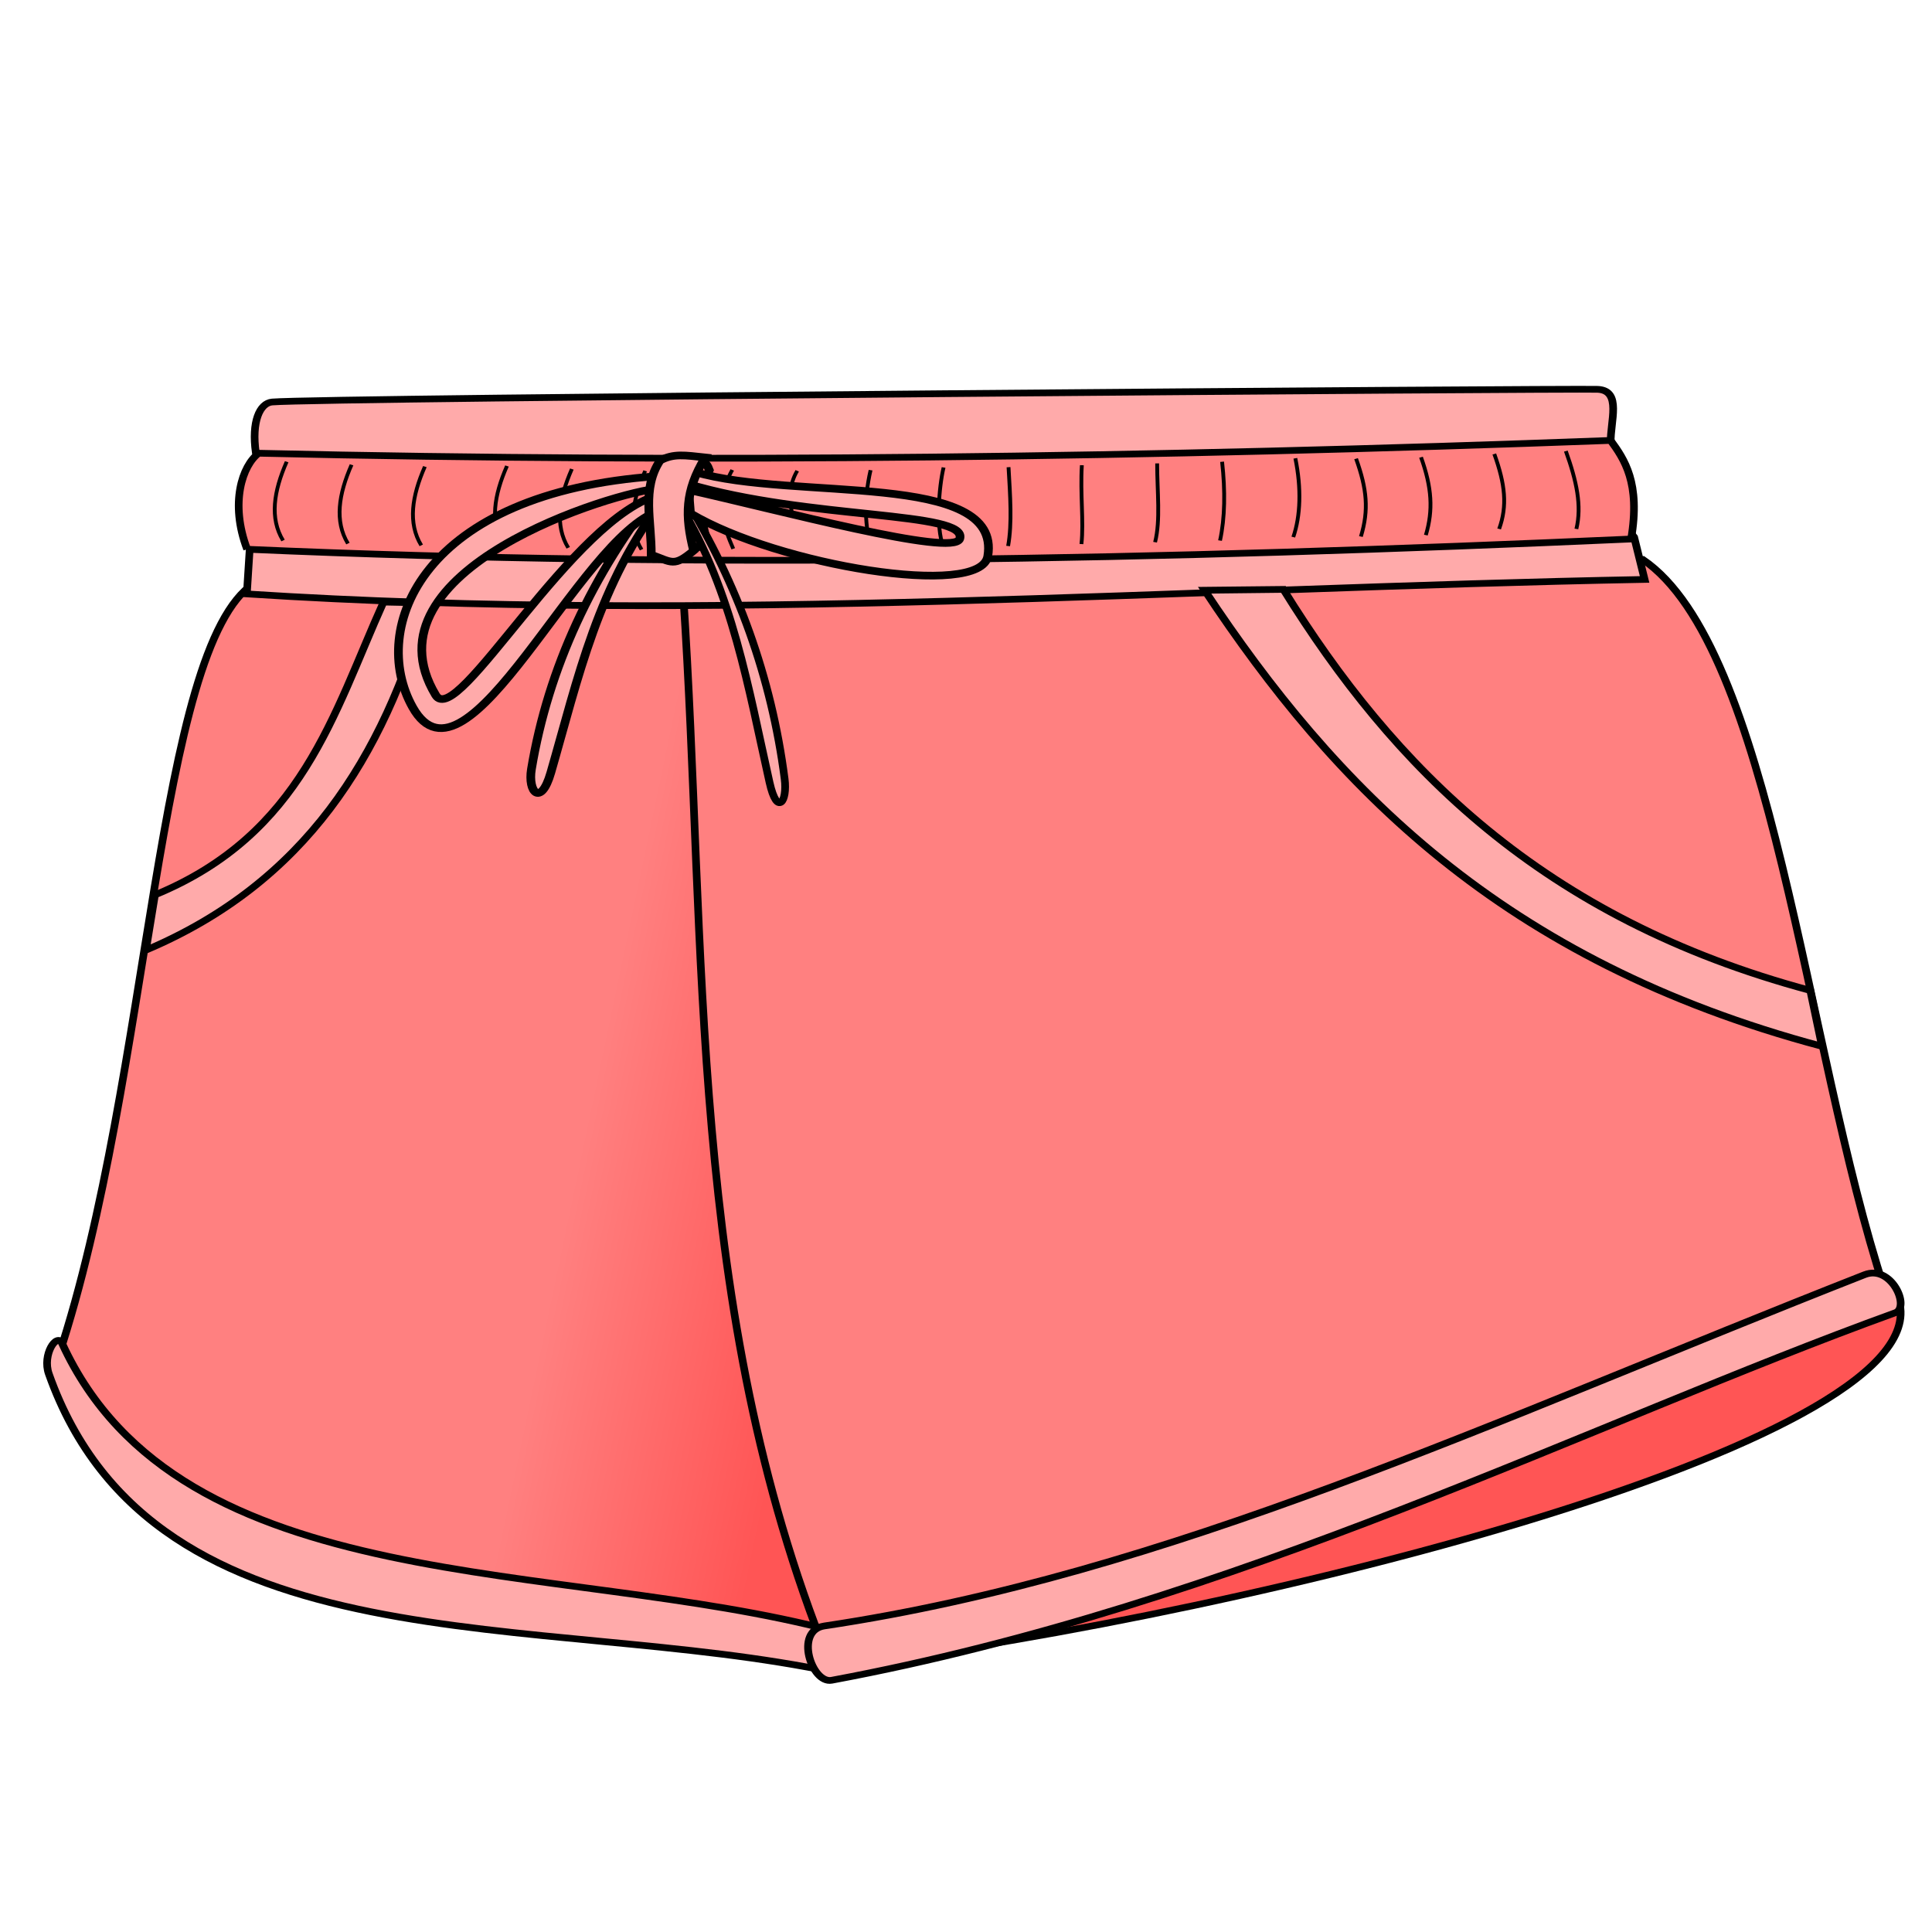
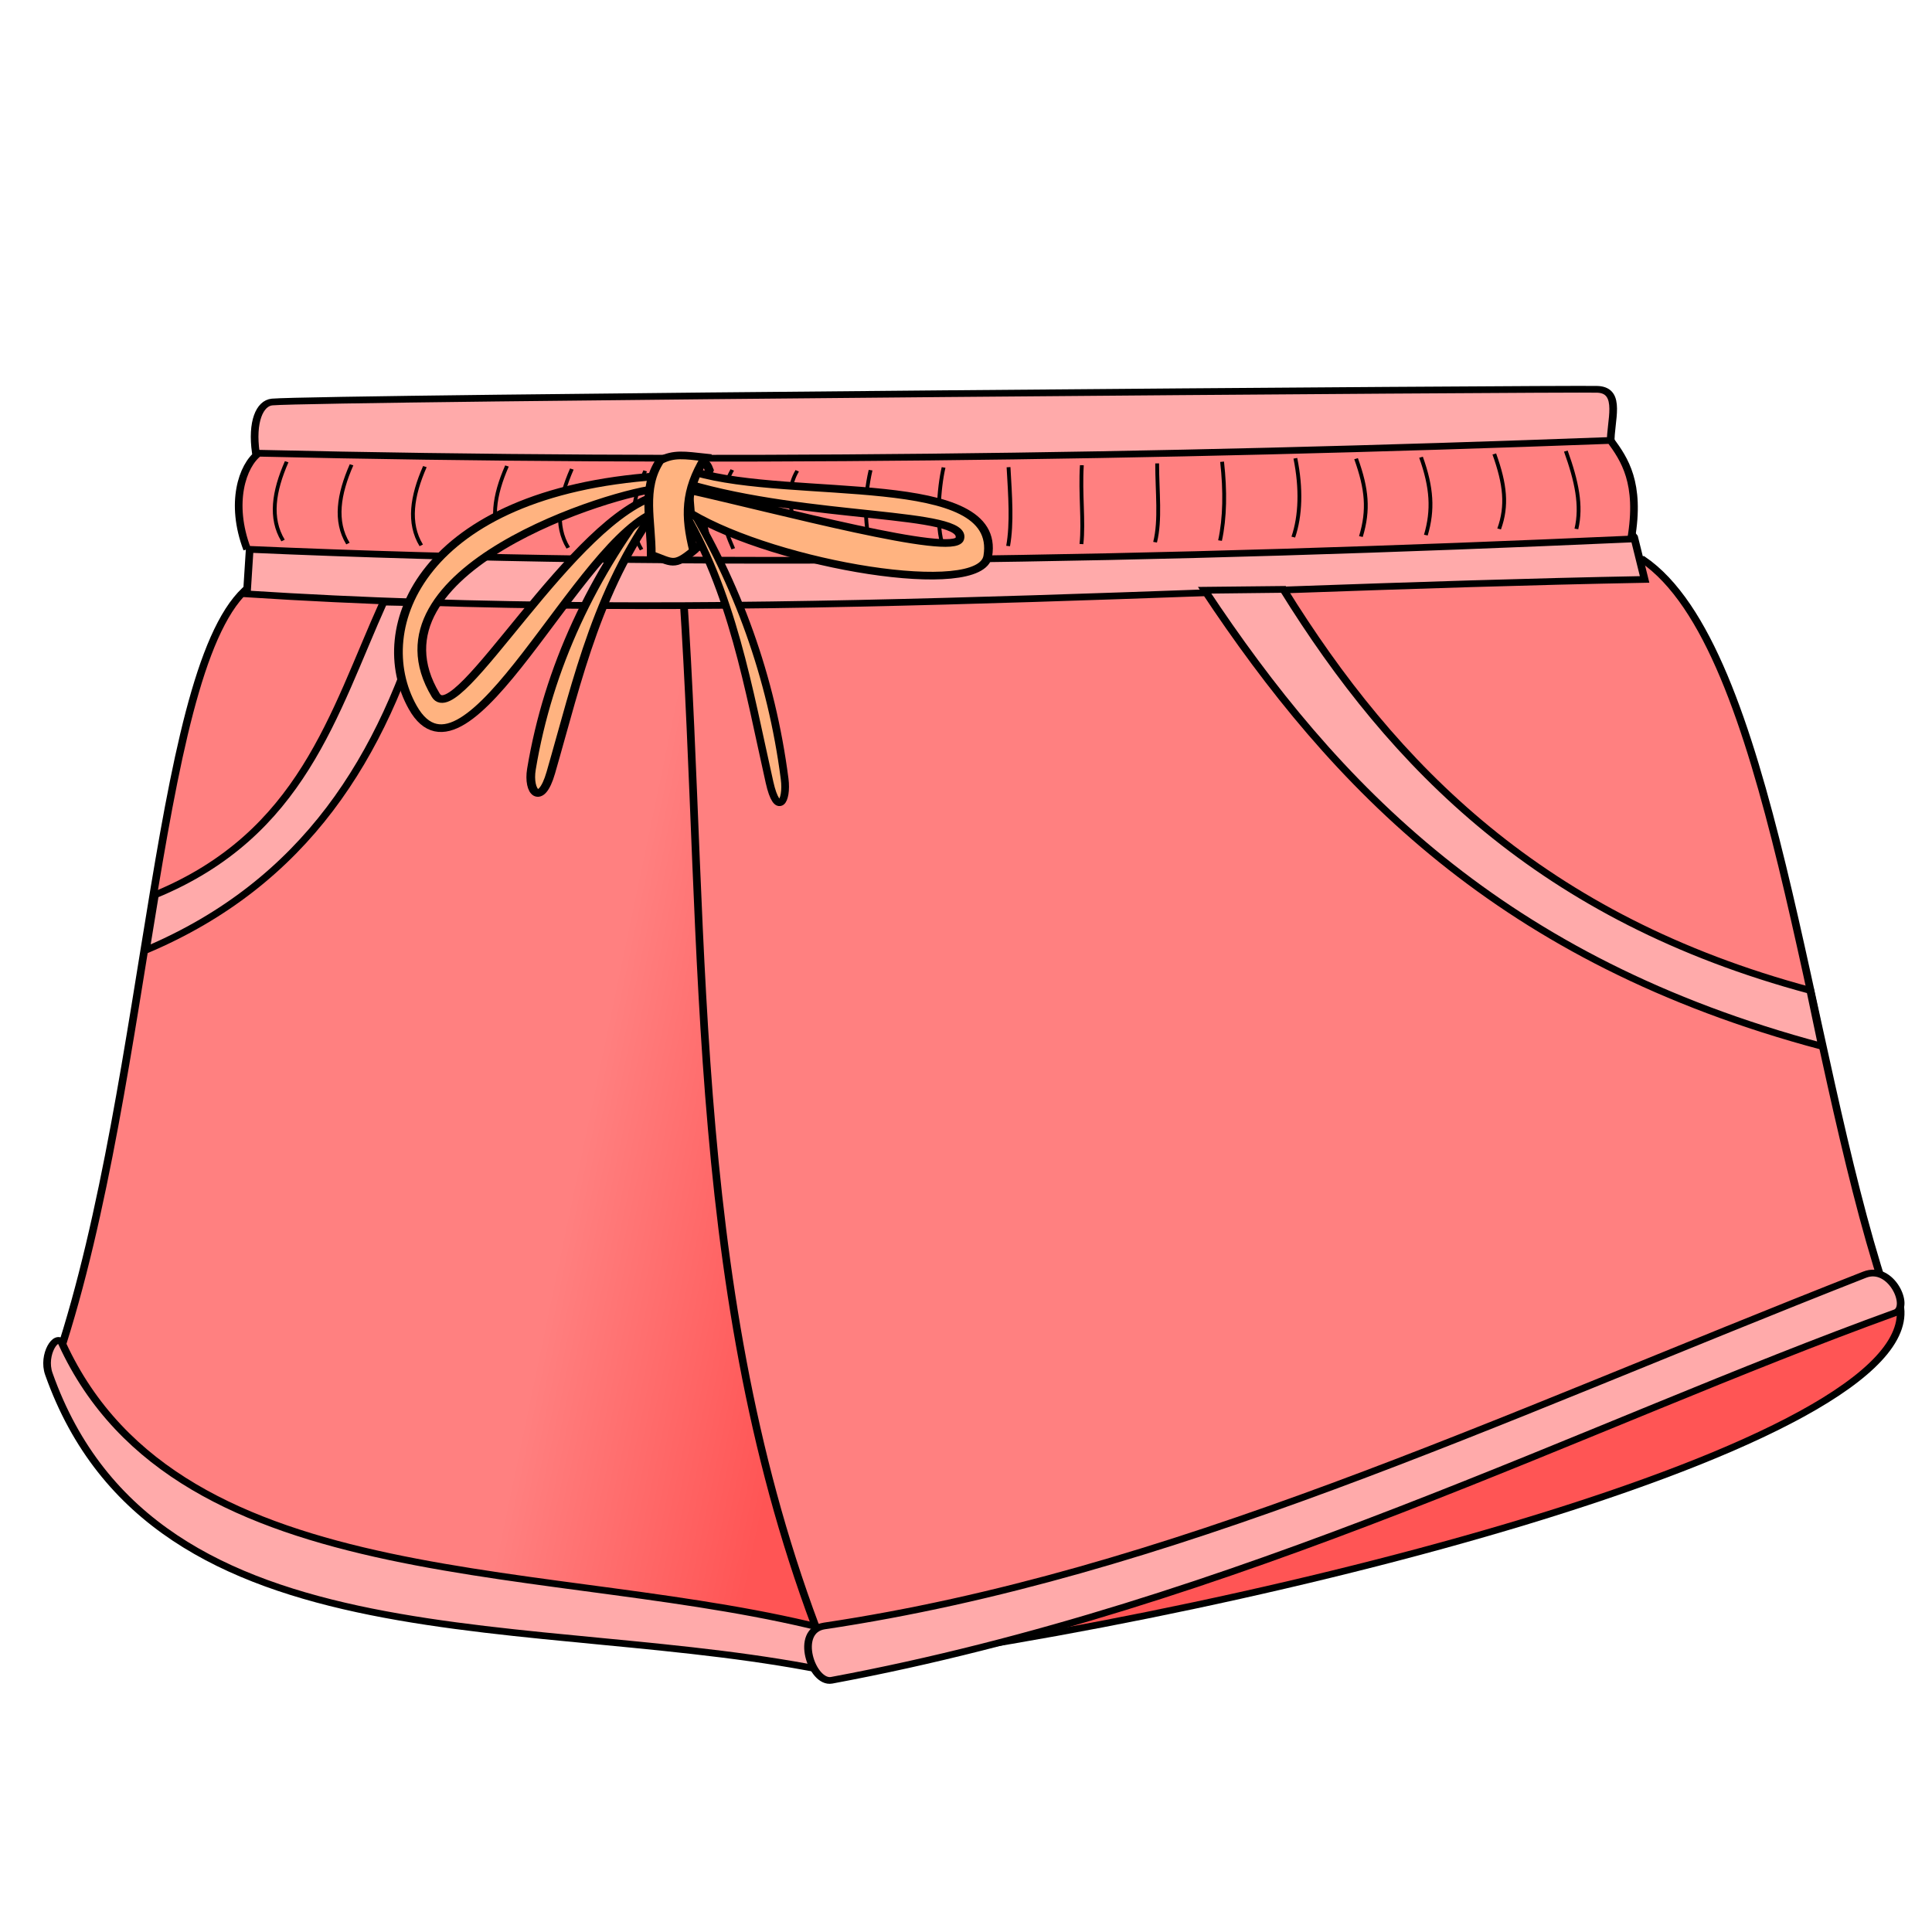
- <svg xmlns="http://www.w3.org/2000/svg" xmlns:xlink="http://www.w3.org/1999/xlink" viewBox="0 0 256 256" id="svg4206" version="1.1">
+ <svg xmlns="http://www.w3.org/2000/svg" xmlns:xlink="http://www.w3.org/1999/xlink" version="1.1" id="svg4206" viewBox="0 0 256 256">
  <style id="style3">
    svg { cursor: default; }
  </style>
  <defs id="defs4208">
    <linearGradient id="innoGrad1">
-       <stop style="stop-color:#ff5555;stop-opacity:1" offset="0" id="stop4341" />
-       <stop style="stop-color:#ff8080;stop-opacity:1" offset="1" id="stop4343" />
+       <stop id="stop4341" offset="0" style="stop-color:#ff5555;stop-opacity:1" />
+       <stop id="stop4343" offset="1" style="stop-color:#ff8080;stop-opacity:1" />
    </linearGradient>
-     <linearGradient xlink:href="#innoGrad1" id="linearGradient4345" x1="459.147" y1="261.236" x2="431.473" y2="251.737" gradientUnits="userSpaceOnUse" gradientTransform="matrix(0.95,0,0,0.95,-342.0533,-39.66323)" />
+     <linearGradient gradientTransform="matrix(0.95,0,0,0.95,-342.0533,-39.66323)" gradientUnits="userSpaceOnUse" y2="251.737" x2="431.473" y1="261.236" x1="459.147" id="linearGradient4345" xlink:href="#innoGrad1" />
  </defs>
  <g id="layer4">
-     <g id="g4333" transform="matrix(1.206652,-0.1804136,0.1800082,1.057319,-50.52173,-0.5078504)">
-       <path style="fill:url(#linearGradient4345);fill-opacity:1;fill-rule:evenodd;stroke:#000000;stroke-width:0.831px;stroke-linecap:butt;stroke-linejoin:miter;stroke-opacity:1" d="M 57.338,83.333 C 45.649,89.471 37.4,141.519 22.303,174.244 c 5.536,30.932 41.515,40.091 76.667,49.841 L 105.515,92.916 Z" id="path4290" />
-       <path style="fill:#ff8080;fill-rule:evenodd;stroke:#000000;stroke-width:0.831px;stroke-linecap:butt;stroke-linejoin:miter;stroke-opacity:1" d="M 103.092,92.502 206.48,105.832 c 12.233,13.151 8.473,62.201 12.581,93.59 -38.729,13.125 -79.359,20.24 -119.868,25.835 -8.694,-45.289 -0.054,-88.779 3.898,-132.755 z" id="path4292" />
-       <path style="fill:#ffaaaa;fill-rule:evenodd;stroke:#000000;stroke-width:0.831px;stroke-linecap:butt;stroke-linejoin:miter;stroke-opacity:1" d="m 56.365,84.529 1.11,-5.362 c 3.769,-3.145 4.539,-5.785 2.427,-11.729 0.091,-3.864 1.316,-5.998 2.677,-5.9 5.378,0.388 139.549,22.092 142.157,22.668 2.639,0.583 0.749,4.199 0.442,6.755 -3.395,4.741 -0.486,9.197 0.783,11.983 l 0.35,5.355 C 156.258,100.848 105.711,96.714 56.365,84.529 Z" id="path4294" />
-       <path style="fill:#ff8080;fill-rule:evenodd;stroke:#000000;stroke-width:0.831px;stroke-linecap:butt;stroke-linejoin:miter;stroke-opacity:1" d="m 57.211,79.076 c 48.407,10.775 98.15,18.058 148.392,24.037 2.06,-6.713 0.716,-9.881 -0.396,-12.422 -49.253,-6.269 -97.716,-13.784 -145.011,-23.139 -1.968,1.196 -4.023,5.561 -2.984,11.524 z" id="path4347" />
-       <path style="fill:#ffaaaa;fill-rule:evenodd;stroke:#000000;stroke-width:0.831px;stroke-linecap:butt;stroke-linejoin:miter;stroke-opacity:1" d="m 22.922,172.761 c -0.351,-1.484 -2.364,0.97 -1.979,3.481 5.886,38.45 48.277,37.788 78.858,50.907 l 0.565,-5.122 C 72.078,208.045 30.886,206.399 22.922,172.761 Z" id="path4296" />
-       <path style="fill:#ff5555;fill-rule:evenodd;stroke:#000000;stroke-width:0.831px;stroke-linecap:butt;stroke-linejoin:miter;stroke-opacity:1" d="m 220.35,200.776 c 2.795,17.968 -73.339,26.907 -119.738,25.631 z" id="path4300" />
-       <path style="fill:#ffaaaa;fill-rule:evenodd;stroke:#000000;stroke-width:0.831px;stroke-linecap:butt;stroke-linejoin:miter;stroke-opacity:1" d="m 99.4,221.208 c -3.361,-3.2e-4 -2.404,6.86 -0.215,6.771 44.658,-1.817 85.765,-17.527 120.61,-25.482 1.709,-0.39 0.462,-6.007 -2.603,-5.209 -42.906,11.167 -79.921,23.924 -117.793,23.92 z" id="path4298" />
-       <path style="fill:#ffaaaa;fill-rule:evenodd;stroke:#000000;stroke-width:0.831px;stroke-linecap:butt;stroke-linejoin:miter;stroke-opacity:1" d="M 75.491,88.927 C 67.994,106.951 57.353,120.9 39.061,126.22 l 1.976,-6.583 c 16.891,-4.728 22.401,-18.892 29.818,-31.614 z" id="path4306" />
-       <path style="fill:#ffaaaa;fill-rule:evenodd;stroke:#000000;stroke-width:0.831px;stroke-linecap:butt;stroke-linejoin:miter;stroke-opacity:1" d="m 158.998,101.588 c 0.388,0.066 8.451,1.329 8.451,1.329 8.546,23.694 21.684,44.953 49.11,58.639 l 0.241,7.047 C 183.986,152.286 169.32,127.851 158.998,101.588 Z" id="path4308" />
-       <path style="fill:#ff8080;fill-rule:evenodd;stroke:#000000;stroke-width:0.945px;stroke-linecap:butt;stroke-linejoin:miter;stroke-opacity:1" d="m 102.82,86.215 c 1.229,-0.039 1.946,2.469 3.715,-0.255 -0.121,-2.494 -0.302,-4.97 1.612,-8.11 -0.386,-2.436 -1.954,-0.452 -2.96,-0.569 z" id="path4320" />
-       <path style="fill:none;fill-rule:evenodd;stroke:#000000;stroke-width:0.415;stroke-linecap:butt;stroke-linejoin:miter;stroke-miterlimit:4;stroke-dasharray:none;stroke-opacity:1" d="m 63.04,69.104 c -1.924,3.363 -2.868,6.595 -1.824,9.559" id="path4349" />
-       <path style="fill:none;fill-rule:evenodd;stroke:#000000;stroke-width:0.415;stroke-linecap:butt;stroke-linejoin:miter;stroke-miterlimit:4;stroke-dasharray:none;stroke-opacity:1" d="m 69.933,70.662 c -1.924,3.363 -2.868,6.595 -1.824,9.559" id="path4349-1" />
-       <path style="fill:none;fill-rule:evenodd;stroke:#000000;stroke-width:0.415;stroke-linecap:butt;stroke-linejoin:miter;stroke-miterlimit:4;stroke-dasharray:none;stroke-opacity:1" d="m 77.752,72.223 c -1.924,3.363 -2.868,6.595 -1.824,9.559" id="path4349-15" />
-       <path style="fill:none;fill-rule:evenodd;stroke:#000000;stroke-width:0.415;stroke-linecap:butt;stroke-linejoin:miter;stroke-miterlimit:4;stroke-dasharray:none;stroke-opacity:1" d="m 86.553,73.647 c -1.924,3.363 -2.868,6.595 -1.824,9.559" id="path4349-4" />
-       <path style="fill:none;fill-rule:evenodd;stroke:#000000;stroke-width:0.415;stroke-linecap:butt;stroke-linejoin:miter;stroke-miterlimit:4;stroke-dasharray:none;stroke-opacity:1" d="m 93.446,75.205 c -1.924,3.363 -2.868,6.595 -1.824,9.559" id="path4349-1-3" />
-       <path style="fill:none;fill-rule:evenodd;stroke:#000000;stroke-width:0.415;stroke-linecap:butt;stroke-linejoin:miter;stroke-miterlimit:4;stroke-dasharray:none;stroke-opacity:1" d="m 101.265,76.767 c -1.924,3.363 -2.868,6.595 -1.824,9.559" id="path4349-15-4" />
-       <path style="fill:none;fill-rule:evenodd;stroke:#000000;stroke-width:0.415;stroke-linecap:butt;stroke-linejoin:miter;stroke-miterlimit:4;stroke-dasharray:none;stroke-opacity:1" d="m 110.609,78.247 c -2.484,3.498 -1.931,6.962 -1.333,9.653" id="path4349-0" />
-       <path style="fill:none;fill-rule:evenodd;stroke:#000000;stroke-width:0.415;stroke-linecap:butt;stroke-linejoin:miter;stroke-miterlimit:4;stroke-dasharray:none;stroke-opacity:1" d="m 117.549,79.54 c -2.267,3.088 -0.86,6.874 -1.333,9.653" id="path4349-1-9" />
-       <path style="fill:none;fill-rule:evenodd;stroke:#000000;stroke-width:0.415;stroke-linecap:butt;stroke-linejoin:miter;stroke-miterlimit:4;stroke-dasharray:none;stroke-opacity:1" d="m 125.415,80.801 c -1.301,3.569 -1.654,6.935 -1.333,9.653" id="path4349-15-43" />
-       <path style="fill:none;fill-rule:evenodd;stroke:#000000;stroke-width:0.415;stroke-linecap:butt;stroke-linejoin:miter;stroke-miterlimit:4;stroke-dasharray:none;stroke-opacity:1" d="m 133.282,81.806 c -0.872,2.354 -1.914,7.154 -1.483,9.628" id="path4349-3" />
-       <path style="fill:none;fill-rule:evenodd;stroke:#000000;stroke-width:0.415;stroke-linecap:butt;stroke-linejoin:miter;stroke-miterlimit:4;stroke-dasharray:none;stroke-opacity:1" d="m 140.243,82.958 c -0.349,3.557 -0.627,6.913 -1.483,9.628" id="path4349-1-5" />
-       <path style="fill:none;fill-rule:evenodd;stroke:#000000;stroke-width:0.415;stroke-linecap:butt;stroke-linejoin:miter;stroke-miterlimit:4;stroke-dasharray:none;stroke-opacity:1" d="m 148.131,84.059 c -0.717,3.482 -0.803,6.895 -1.483,9.628" id="path4349-15-6" />
-       <path style="fill:none;fill-rule:evenodd;stroke:#000000;stroke-width:0.415;stroke-linecap:butt;stroke-linejoin:miter;stroke-miterlimit:4;stroke-dasharray:none;stroke-opacity:1" d="m 156.227,85.212 c -0.525,3.541 -0.655,6.959 -1.658,9.594" id="path4349-5" />
-       <path style="fill:none;fill-rule:evenodd;stroke:#000000;stroke-width:0.415;stroke-linecap:butt;stroke-linejoin:miter;stroke-miterlimit:4;stroke-dasharray:none;stroke-opacity:1" d="m 163.211,86.198 c -0.185,3.632 -0.716,6.916 -1.658,9.594" id="path4349-1-94" />
-       <path style="fill:none;fill-rule:evenodd;stroke:#000000;stroke-width:0.415;stroke-linecap:butt;stroke-linejoin:miter;stroke-miterlimit:4;stroke-dasharray:none;stroke-opacity:1" d="m 171.12,87.112 c 0.106,3.817 -0.498,7.136 -1.658,9.594" id="path4349-15-9" />
-       <path style="fill:none;fill-rule:evenodd;stroke:#000000;stroke-width:0.415;stroke-linecap:butt;stroke-linejoin:miter;stroke-miterlimit:4;stroke-dasharray:none;stroke-opacity:1" d="m 177.615,88.27 c 0.613,3.899 0.444,6.497 -0.902,9.605" id="path4349-9" />
-       <path style="fill:none;fill-rule:evenodd;stroke:#000000;stroke-width:0.415;stroke-linecap:butt;stroke-linejoin:miter;stroke-miterlimit:4;stroke-dasharray:none;stroke-opacity:1" d="m 184.596,89.28 c 0.613,3.899 0.349,6.678 -0.902,9.605" id="path4349-1-6" />
-       <path style="fill:none;fill-rule:evenodd;stroke:#000000;stroke-width:0.415;stroke-linecap:butt;stroke-linejoin:miter;stroke-miterlimit:4;stroke-dasharray:none;stroke-opacity:1" d="m 192.503,90.219 c 0.613,3.899 0.468,6.579 -0.85,9.255" id="path4349-15-2" />
-       <path style="fill:none;fill-rule:evenodd;stroke:#000000;stroke-width:0.415;stroke-linecap:butt;stroke-linejoin:miter;stroke-miterlimit:4;stroke-dasharray:none;stroke-opacity:1" d="m 200.216,91.175 c 0.613,3.899 0.722,6.981 -0.29,9.709" id="path4349-15-2-4" />
-       <path style="fill:#ffaaaa;fill-rule:evenodd;stroke:#000000;stroke-width:0.945px;stroke-linecap:butt;stroke-linejoin:miter;stroke-opacity:1" d="m 102.408,79.348 c -8.686,9.082 -15.102,19.709 -18.761,31.799 -0.826,2.729 0.314,4.809 2.008,0.787 4.622,-10.977 8.524,-22.303 17.23,-31.552 z" id="path4322" />
-       <path style="fill:#ffaaaa;fill-rule:evenodd;stroke:#000000;stroke-width:0.945px;stroke-linecap:butt;stroke-linejoin:miter;stroke-opacity:1" d="M 102.49,77.647 C 76.943,75.309 68.742,90.945 72.058,101.42 76.094,114.168 92.985,83.612 102.029,81.888 l 0.464,-1.954 C 92.744,80.904 76.375,105.044 74.745,100.354 68.934,83.631 97.7,78.705 102.548,79.181 Z" id="path4316" />
-       <path style="fill:#ffaaaa;fill-rule:evenodd;stroke:#000000;stroke-width:0.836px;stroke-linecap:butt;stroke-linejoin:miter;stroke-opacity:1" d="m 105.046,80.876 c 4.026,11.292 5.984,23.392 5.537,36.078 -0.101,2.864 -1.478,4.521 -1.68,0.16 -0.549,-11.904 -0.479,-23.929 -4.477,-35.387 z" id="path4322-6" />
-       <path style="fill:#ffaaaa;fill-rule:evenodd;stroke:#000000;stroke-width:0.945px;stroke-linecap:butt;stroke-linejoin:miter;stroke-opacity:1" d="m 105.569,79.888 -0.228,2.908 c 8.398,7.933 29.512,15.762 31.061,10.647 3.094,-10.22 -19.79,-10.271 -29.801,-15.612 l -1.093,1.268 c 12.381,6.659 29.631,8.471 28.204,11.722 -0.945,2.152 -18.861,-6.828 -28.143,-10.933 z" id="path4318" />
-       <path style="fill:#ffaaaa;fill-rule:evenodd;stroke:#000000;stroke-width:0.945px;stroke-linecap:butt;stroke-linejoin:miter;stroke-opacity:1" d="m 103.056,75.774 c -2.527,3.102 -2.025,7.268 -2.671,11.359 2.118,1.32 2.204,1.913 4.612,0.279 -0.293,-4.411 0.157,-7.468 2.933,-11.188 -2.152,-0.641 -3.292,-1.084 -4.873,-0.45 z" id="path4314" />
+     <g transform="matrix(1.206652,-0.1804136,0.1800082,1.057319,-50.52173,-0.5078504)" id="g4333">
+       <path id="path4290" d="M 57.338,83.333 C 45.649,89.471 37.4,141.519 22.303,174.244 c 5.536,30.932 41.515,40.091 76.667,49.841 L 105.515,92.916 Z" style="fill:url(#linearGradient4345);fill-opacity:1;fill-rule:evenodd;stroke:#000000;stroke-width:0.831px;stroke-linecap:butt;stroke-linejoin:miter;stroke-opacity:1" />
+       <path id="path4292" d="M 103.092,92.502 206.48,105.832 c 12.233,13.151 8.473,62.201 12.581,93.59 -38.729,13.125 -79.359,20.24 -119.868,25.835 -8.694,-45.289 -0.054,-88.779 3.898,-132.755 z" style="fill:#ff8080;fill-rule:evenodd;stroke:#000000;stroke-width:0.831px;stroke-linecap:butt;stroke-linejoin:miter;stroke-opacity:1" />
+       <path id="path4294" d="m 56.365,84.529 1.11,-5.362 c 3.769,-3.145 4.539,-5.785 2.427,-11.729 0.091,-3.864 1.316,-5.998 2.677,-5.9 5.378,0.388 139.549,22.092 142.157,22.668 2.639,0.583 0.749,4.199 0.442,6.755 -3.395,4.741 -0.486,9.197 0.783,11.983 l 0.35,5.355 C 156.258,100.848 105.711,96.714 56.365,84.529 Z" style="fill:#ffaaaa;fill-rule:evenodd;stroke:#000000;stroke-width:0.831px;stroke-linecap:butt;stroke-linejoin:miter;stroke-opacity:1" />
+       <path id="path4347" d="m 57.211,79.076 c 48.407,10.775 98.15,18.058 148.392,24.037 2.06,-6.713 0.716,-9.881 -0.396,-12.422 -49.253,-6.269 -97.716,-13.784 -145.011,-23.139 -1.968,1.196 -4.023,5.561 -2.984,11.524 z" style="fill:#ff8080;fill-rule:evenodd;stroke:#000000;stroke-width:0.831px;stroke-linecap:butt;stroke-linejoin:miter;stroke-opacity:1" />
+       <path id="path4296" d="m 22.922,172.761 c -0.351,-1.484 -2.364,0.97 -1.979,3.481 5.886,38.45 48.277,37.788 78.858,50.907 l 0.565,-5.122 C 72.078,208.045 30.886,206.399 22.922,172.761 Z" style="fill:#ffaaaa;fill-rule:evenodd;stroke:#000000;stroke-width:0.831px;stroke-linecap:butt;stroke-linejoin:miter;stroke-opacity:1" />
+       <path id="path4300" d="m 220.35,200.776 c 2.795,17.968 -73.339,26.907 -119.738,25.631 z" style="fill:#ff5555;fill-rule:evenodd;stroke:#000000;stroke-width:0.831px;stroke-linecap:butt;stroke-linejoin:miter;stroke-opacity:1" />
+       <path id="path4298" d="m 99.4,221.208 c -3.361,-3.2e-4 -2.404,6.86 -0.215,6.771 44.658,-1.817 85.765,-17.527 120.61,-25.482 1.709,-0.39 0.462,-6.007 -2.603,-5.209 -42.906,11.167 -79.921,23.924 -117.793,23.92 z" style="fill:#ffaaaa;fill-rule:evenodd;stroke:#000000;stroke-width:0.831px;stroke-linecap:butt;stroke-linejoin:miter;stroke-opacity:1" />
+       <path id="path4306" d="M 75.491,88.927 C 67.994,106.951 57.353,120.9 39.061,126.22 l 1.976,-6.583 c 16.891,-4.728 22.401,-18.892 29.818,-31.614 z" style="fill:#ffaaaa;fill-rule:evenodd;stroke:#000000;stroke-width:0.831px;stroke-linecap:butt;stroke-linejoin:miter;stroke-opacity:1" />
+       <path id="path4308" d="m 158.998,101.588 c 0.388,0.066 8.451,1.329 8.451,1.329 8.546,23.694 21.684,44.953 49.11,58.639 l 0.241,7.047 C 183.986,152.286 169.32,127.851 158.998,101.588 Z" style="fill:#ffaaaa;fill-rule:evenodd;stroke:#000000;stroke-width:0.831px;stroke-linecap:butt;stroke-linejoin:miter;stroke-opacity:1" />
+       <path id="path4320" d="m 102.82,86.215 c 1.229,-0.039 1.946,2.469 3.715,-0.255 -0.121,-2.494 -0.302,-4.97 1.612,-8.11 -0.386,-2.436 -1.954,-0.452 -2.96,-0.569 z" style="fill:#ff8080;fill-rule:evenodd;stroke:#000000;stroke-width:0.945px;stroke-linecap:butt;stroke-linejoin:miter;stroke-opacity:1" />
+       <path id="path4349" d="m 63.04,69.104 c -1.924,3.363 -2.868,6.595 -1.824,9.559" style="fill:none;fill-rule:evenodd;stroke:#000000;stroke-width:0.415;stroke-linecap:butt;stroke-linejoin:miter;stroke-miterlimit:4;stroke-dasharray:none;stroke-opacity:1" />
+       <path id="path4349-1" d="m 69.933,70.662 c -1.924,3.363 -2.868,6.595 -1.824,9.559" style="fill:none;fill-rule:evenodd;stroke:#000000;stroke-width:0.415;stroke-linecap:butt;stroke-linejoin:miter;stroke-miterlimit:4;stroke-dasharray:none;stroke-opacity:1" />
+       <path id="path4349-15" d="m 77.752,72.223 c -1.924,3.363 -2.868,6.595 -1.824,9.559" style="fill:none;fill-rule:evenodd;stroke:#000000;stroke-width:0.415;stroke-linecap:butt;stroke-linejoin:miter;stroke-miterlimit:4;stroke-dasharray:none;stroke-opacity:1" />
+       <path id="path4349-4" d="m 86.553,73.647 c -1.924,3.363 -2.868,6.595 -1.824,9.559" style="fill:none;fill-rule:evenodd;stroke:#000000;stroke-width:0.415;stroke-linecap:butt;stroke-linejoin:miter;stroke-miterlimit:4;stroke-dasharray:none;stroke-opacity:1" />
+       <path id="path4349-1-3" d="m 93.446,75.205 c -1.924,3.363 -2.868,6.595 -1.824,9.559" style="fill:none;fill-rule:evenodd;stroke:#000000;stroke-width:0.415;stroke-linecap:butt;stroke-linejoin:miter;stroke-miterlimit:4;stroke-dasharray:none;stroke-opacity:1" />
+       <path id="path4349-15-4" d="m 101.265,76.767 c -1.924,3.363 -2.868,6.595 -1.824,9.559" style="fill:none;fill-rule:evenodd;stroke:#000000;stroke-width:0.415;stroke-linecap:butt;stroke-linejoin:miter;stroke-miterlimit:4;stroke-dasharray:none;stroke-opacity:1" />
+       <path id="path4349-0" d="m 110.609,78.247 c -2.484,3.498 -1.931,6.962 -1.333,9.653" style="fill:none;fill-rule:evenodd;stroke:#000000;stroke-width:0.415;stroke-linecap:butt;stroke-linejoin:miter;stroke-miterlimit:4;stroke-dasharray:none;stroke-opacity:1" />
+       <path id="path4349-1-9" d="m 117.549,79.54 c -2.267,3.088 -0.86,6.874 -1.333,9.653" style="fill:none;fill-rule:evenodd;stroke:#000000;stroke-width:0.415;stroke-linecap:butt;stroke-linejoin:miter;stroke-miterlimit:4;stroke-dasharray:none;stroke-opacity:1" />
+       <path id="path4349-15-43" d="m 125.415,80.801 c -1.301,3.569 -1.654,6.935 -1.333,9.653" style="fill:none;fill-rule:evenodd;stroke:#000000;stroke-width:0.415;stroke-linecap:butt;stroke-linejoin:miter;stroke-miterlimit:4;stroke-dasharray:none;stroke-opacity:1" />
+       <path id="path4349-3" d="m 133.282,81.806 c -0.872,2.354 -1.914,7.154 -1.483,9.628" style="fill:none;fill-rule:evenodd;stroke:#000000;stroke-width:0.415;stroke-linecap:butt;stroke-linejoin:miter;stroke-miterlimit:4;stroke-dasharray:none;stroke-opacity:1" />
+       <path id="path4349-1-5" d="m 140.243,82.958 c -0.349,3.557 -0.627,6.913 -1.483,9.628" style="fill:none;fill-rule:evenodd;stroke:#000000;stroke-width:0.415;stroke-linecap:butt;stroke-linejoin:miter;stroke-miterlimit:4;stroke-dasharray:none;stroke-opacity:1" />
+       <path id="path4349-15-6" d="m 148.131,84.059 c -0.717,3.482 -0.803,6.895 -1.483,9.628" style="fill:none;fill-rule:evenodd;stroke:#000000;stroke-width:0.415;stroke-linecap:butt;stroke-linejoin:miter;stroke-miterlimit:4;stroke-dasharray:none;stroke-opacity:1" />
+       <path id="path4349-5" d="m 156.227,85.212 c -0.525,3.541 -0.655,6.959 -1.658,9.594" style="fill:none;fill-rule:evenodd;stroke:#000000;stroke-width:0.415;stroke-linecap:butt;stroke-linejoin:miter;stroke-miterlimit:4;stroke-dasharray:none;stroke-opacity:1" />
+       <path id="path4349-1-94" d="m 163.211,86.198 c -0.185,3.632 -0.716,6.916 -1.658,9.594" style="fill:none;fill-rule:evenodd;stroke:#000000;stroke-width:0.415;stroke-linecap:butt;stroke-linejoin:miter;stroke-miterlimit:4;stroke-dasharray:none;stroke-opacity:1" />
+       <path id="path4349-15-9" d="m 171.12,87.112 c 0.106,3.817 -0.498,7.136 -1.658,9.594" style="fill:none;fill-rule:evenodd;stroke:#000000;stroke-width:0.415;stroke-linecap:butt;stroke-linejoin:miter;stroke-miterlimit:4;stroke-dasharray:none;stroke-opacity:1" />
+       <path id="path4349-9" d="m 177.615,88.27 c 0.613,3.899 0.444,6.497 -0.902,9.605" style="fill:none;fill-rule:evenodd;stroke:#000000;stroke-width:0.415;stroke-linecap:butt;stroke-linejoin:miter;stroke-miterlimit:4;stroke-dasharray:none;stroke-opacity:1" />
+       <path id="path4349-1-6" d="m 184.596,89.28 c 0.613,3.899 0.349,6.678 -0.902,9.605" style="fill:none;fill-rule:evenodd;stroke:#000000;stroke-width:0.415;stroke-linecap:butt;stroke-linejoin:miter;stroke-miterlimit:4;stroke-dasharray:none;stroke-opacity:1" />
+       <path id="path4349-15-2" d="m 192.503,90.219 c 0.613,3.899 0.468,6.579 -0.85,9.255" style="fill:none;fill-rule:evenodd;stroke:#000000;stroke-width:0.415;stroke-linecap:butt;stroke-linejoin:miter;stroke-miterlimit:4;stroke-dasharray:none;stroke-opacity:1" />
+       <path id="path4349-15-2-4" d="m 200.216,91.175 c 0.613,3.899 0.722,6.981 -0.29,9.709" style="fill:none;fill-rule:evenodd;stroke:#000000;stroke-width:0.415;stroke-linecap:butt;stroke-linejoin:miter;stroke-miterlimit:4;stroke-dasharray:none;stroke-opacity:1" />
+       <path id="path4322" d="m 102.408,79.348 c -8.686,9.082 -15.102,19.709 -18.761,31.799 -0.826,2.729 0.314,4.809 2.008,0.787 4.622,-10.977 8.524,-22.303 17.23,-31.552 z" style="fill:#ffb380;fill-rule:evenodd;stroke:#000000;stroke-width:0.945px;stroke-linecap:butt;stroke-linejoin:miter;stroke-opacity:1" />
+       <path id="path4316" d="M 102.49,77.647 C 76.943,75.309 68.742,90.945 72.058,101.42 76.094,114.168 92.985,83.612 102.029,81.888 l 0.464,-1.954 C 92.744,80.904 76.375,105.044 74.745,100.354 68.934,83.631 97.7,78.705 102.548,79.181 Z" style="fill:#ffb380;fill-rule:evenodd;stroke:#000000;stroke-width:0.945px;stroke-linecap:butt;stroke-linejoin:miter;stroke-opacity:1" />
+       <path id="path4322-6" d="m 105.046,80.876 c 4.026,11.292 5.984,23.392 5.537,36.078 -0.101,2.864 -1.478,4.521 -1.68,0.16 -0.549,-11.904 -0.479,-23.929 -4.477,-35.387 z" style="fill:#ffb380;fill-rule:evenodd;stroke:#000000;stroke-width:0.836px;stroke-linecap:butt;stroke-linejoin:miter;stroke-opacity:1" />
+       <path id="path4318" d="m 105.569,79.888 -0.228,2.908 c 8.398,7.933 29.512,15.762 31.061,10.647 3.094,-10.22 -19.79,-10.271 -29.801,-15.612 l -1.093,1.268 c 12.381,6.659 29.631,8.471 28.204,11.722 -0.945,2.152 -18.861,-6.828 -28.143,-10.933 z" style="fill:#ffb380;fill-rule:evenodd;stroke:#000000;stroke-width:0.945px;stroke-linecap:butt;stroke-linejoin:miter;stroke-opacity:1" />
+       <path id="path4314" d="m 103.056,75.774 c -2.527,3.102 -2.025,7.268 -2.671,11.359 2.118,1.32 2.204,1.913 4.612,0.279 -0.293,-4.411 0.157,-7.468 2.933,-11.188 -2.152,-0.641 -3.292,-1.084 -4.873,-0.45 z" style="fill:#ffb380;fill-rule:evenodd;stroke:#000000;stroke-width:0.945px;stroke-linecap:butt;stroke-linejoin:miter;stroke-opacity:1" />
    </g>
  </g>
-   <g id="layer3" style="opacity:1" />
+   <g style="opacity:1" id="layer3" />
</svg>
